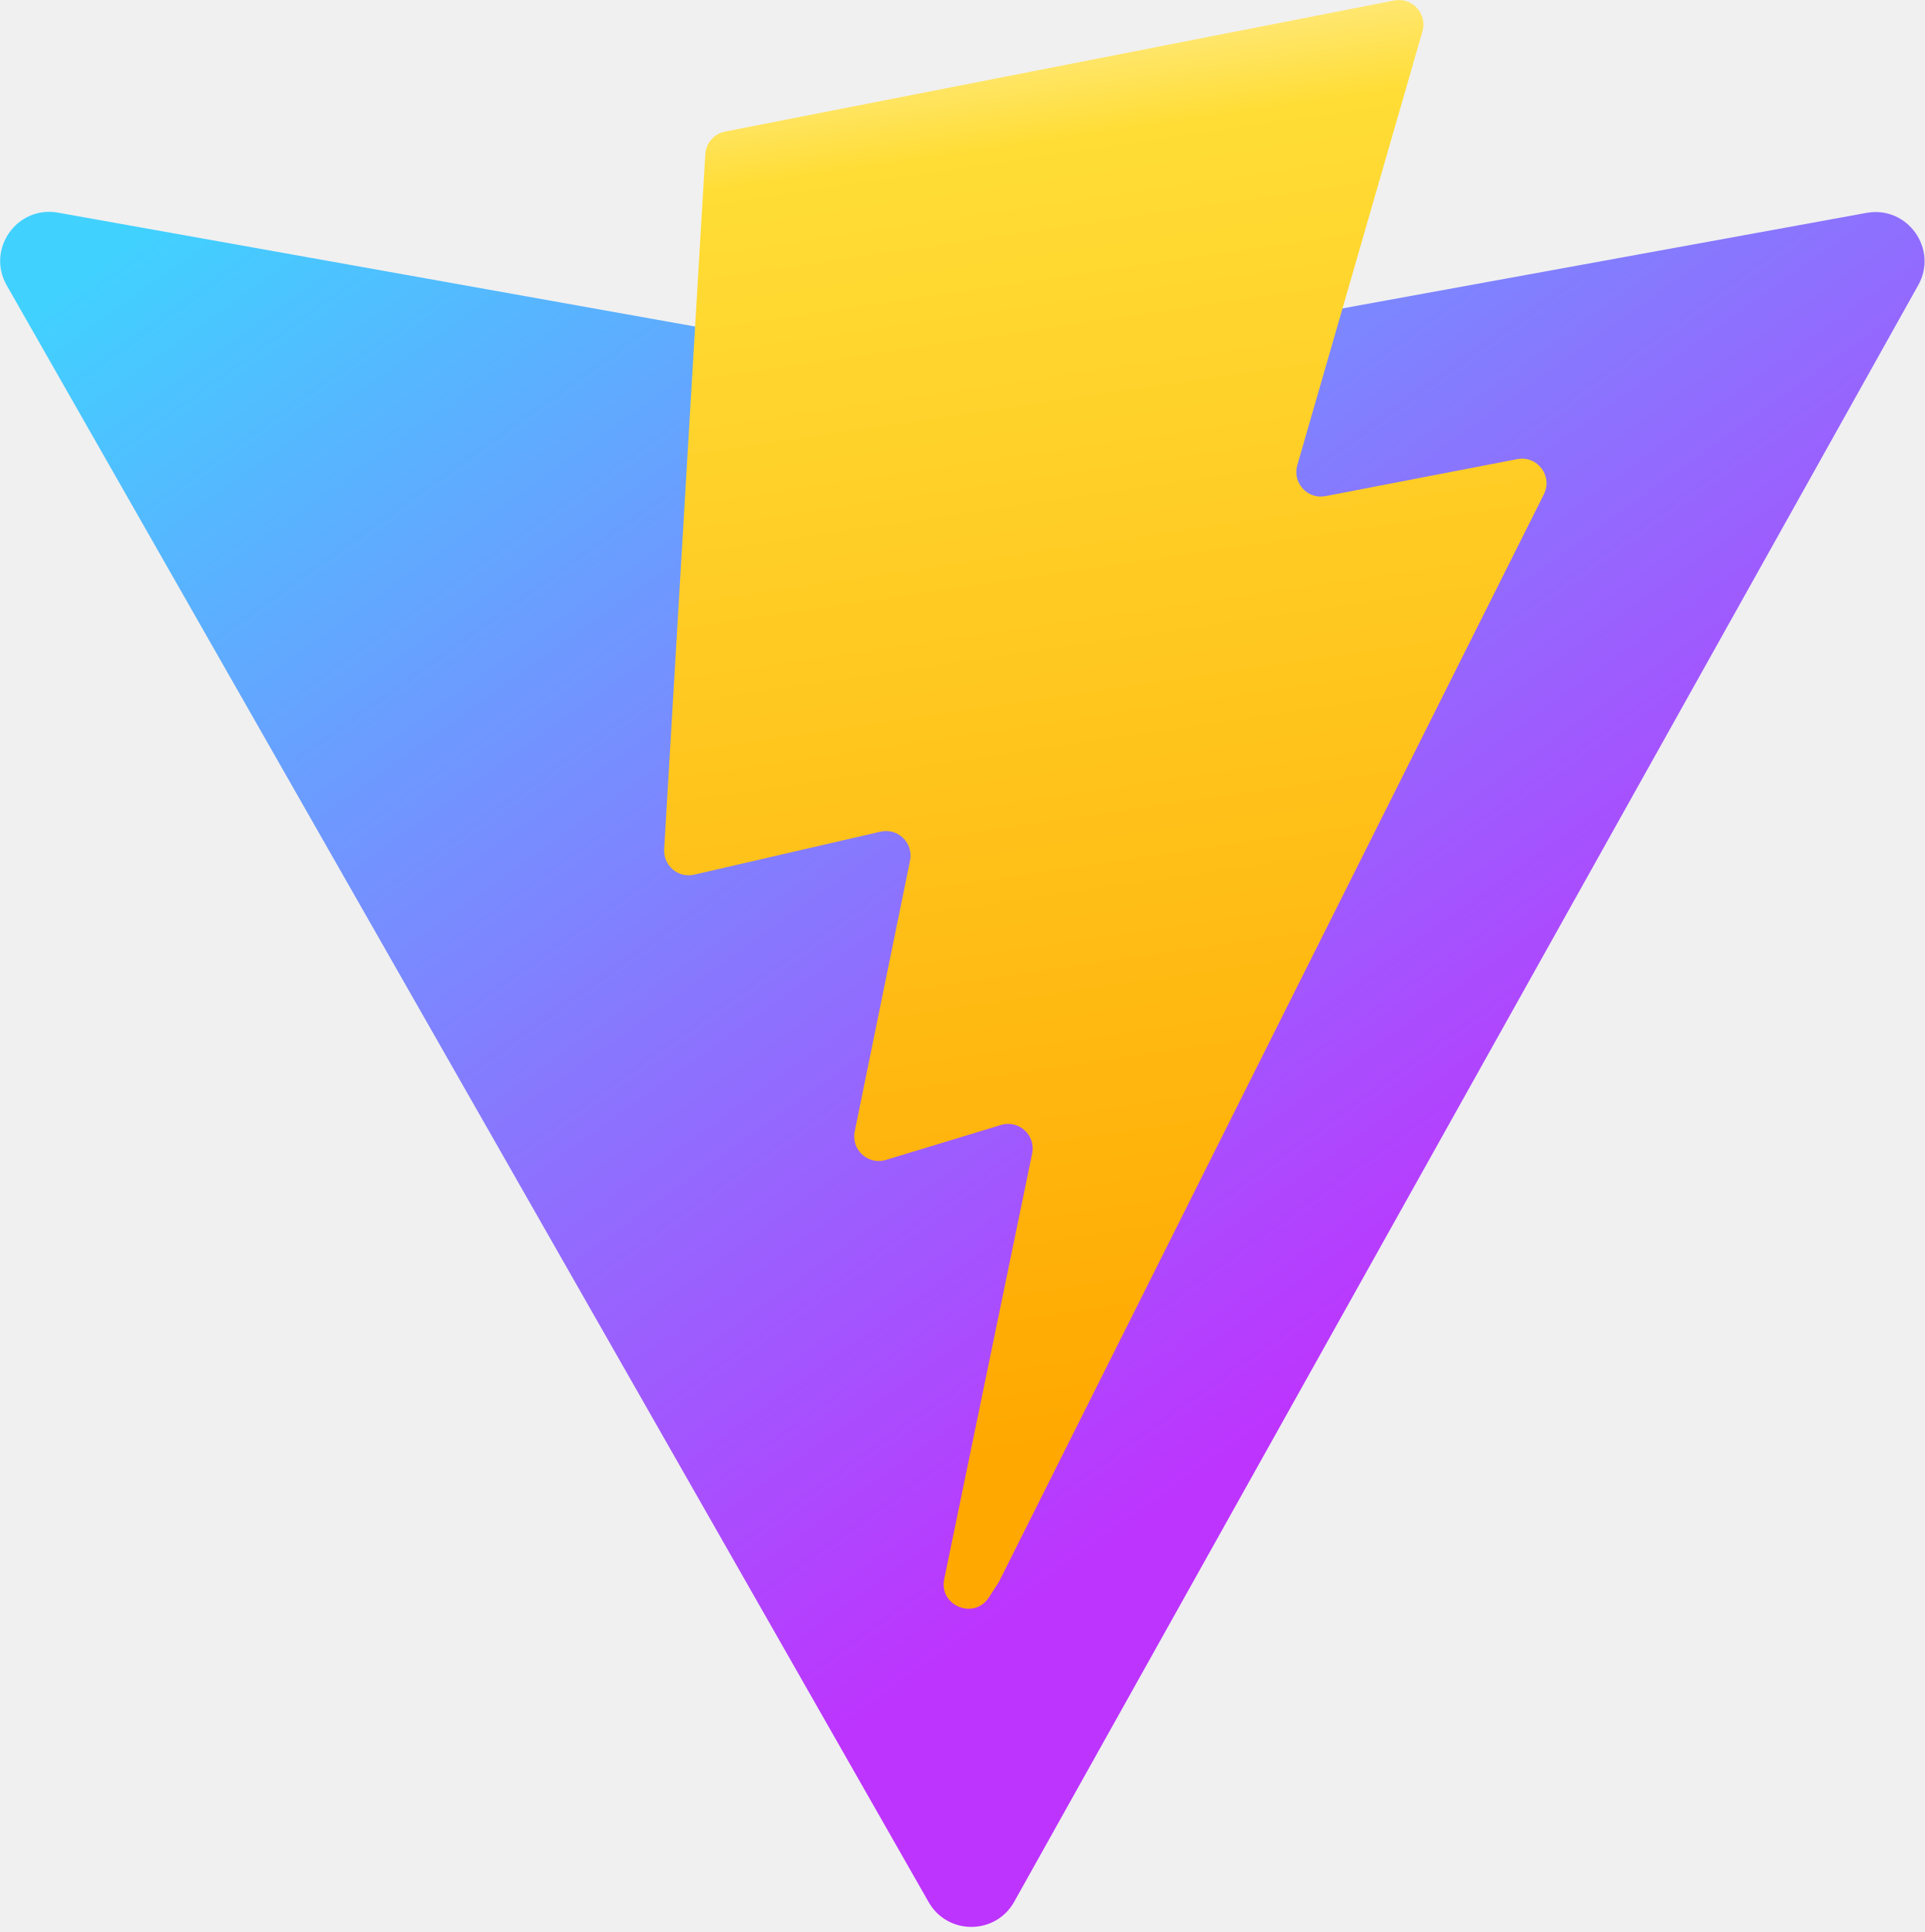
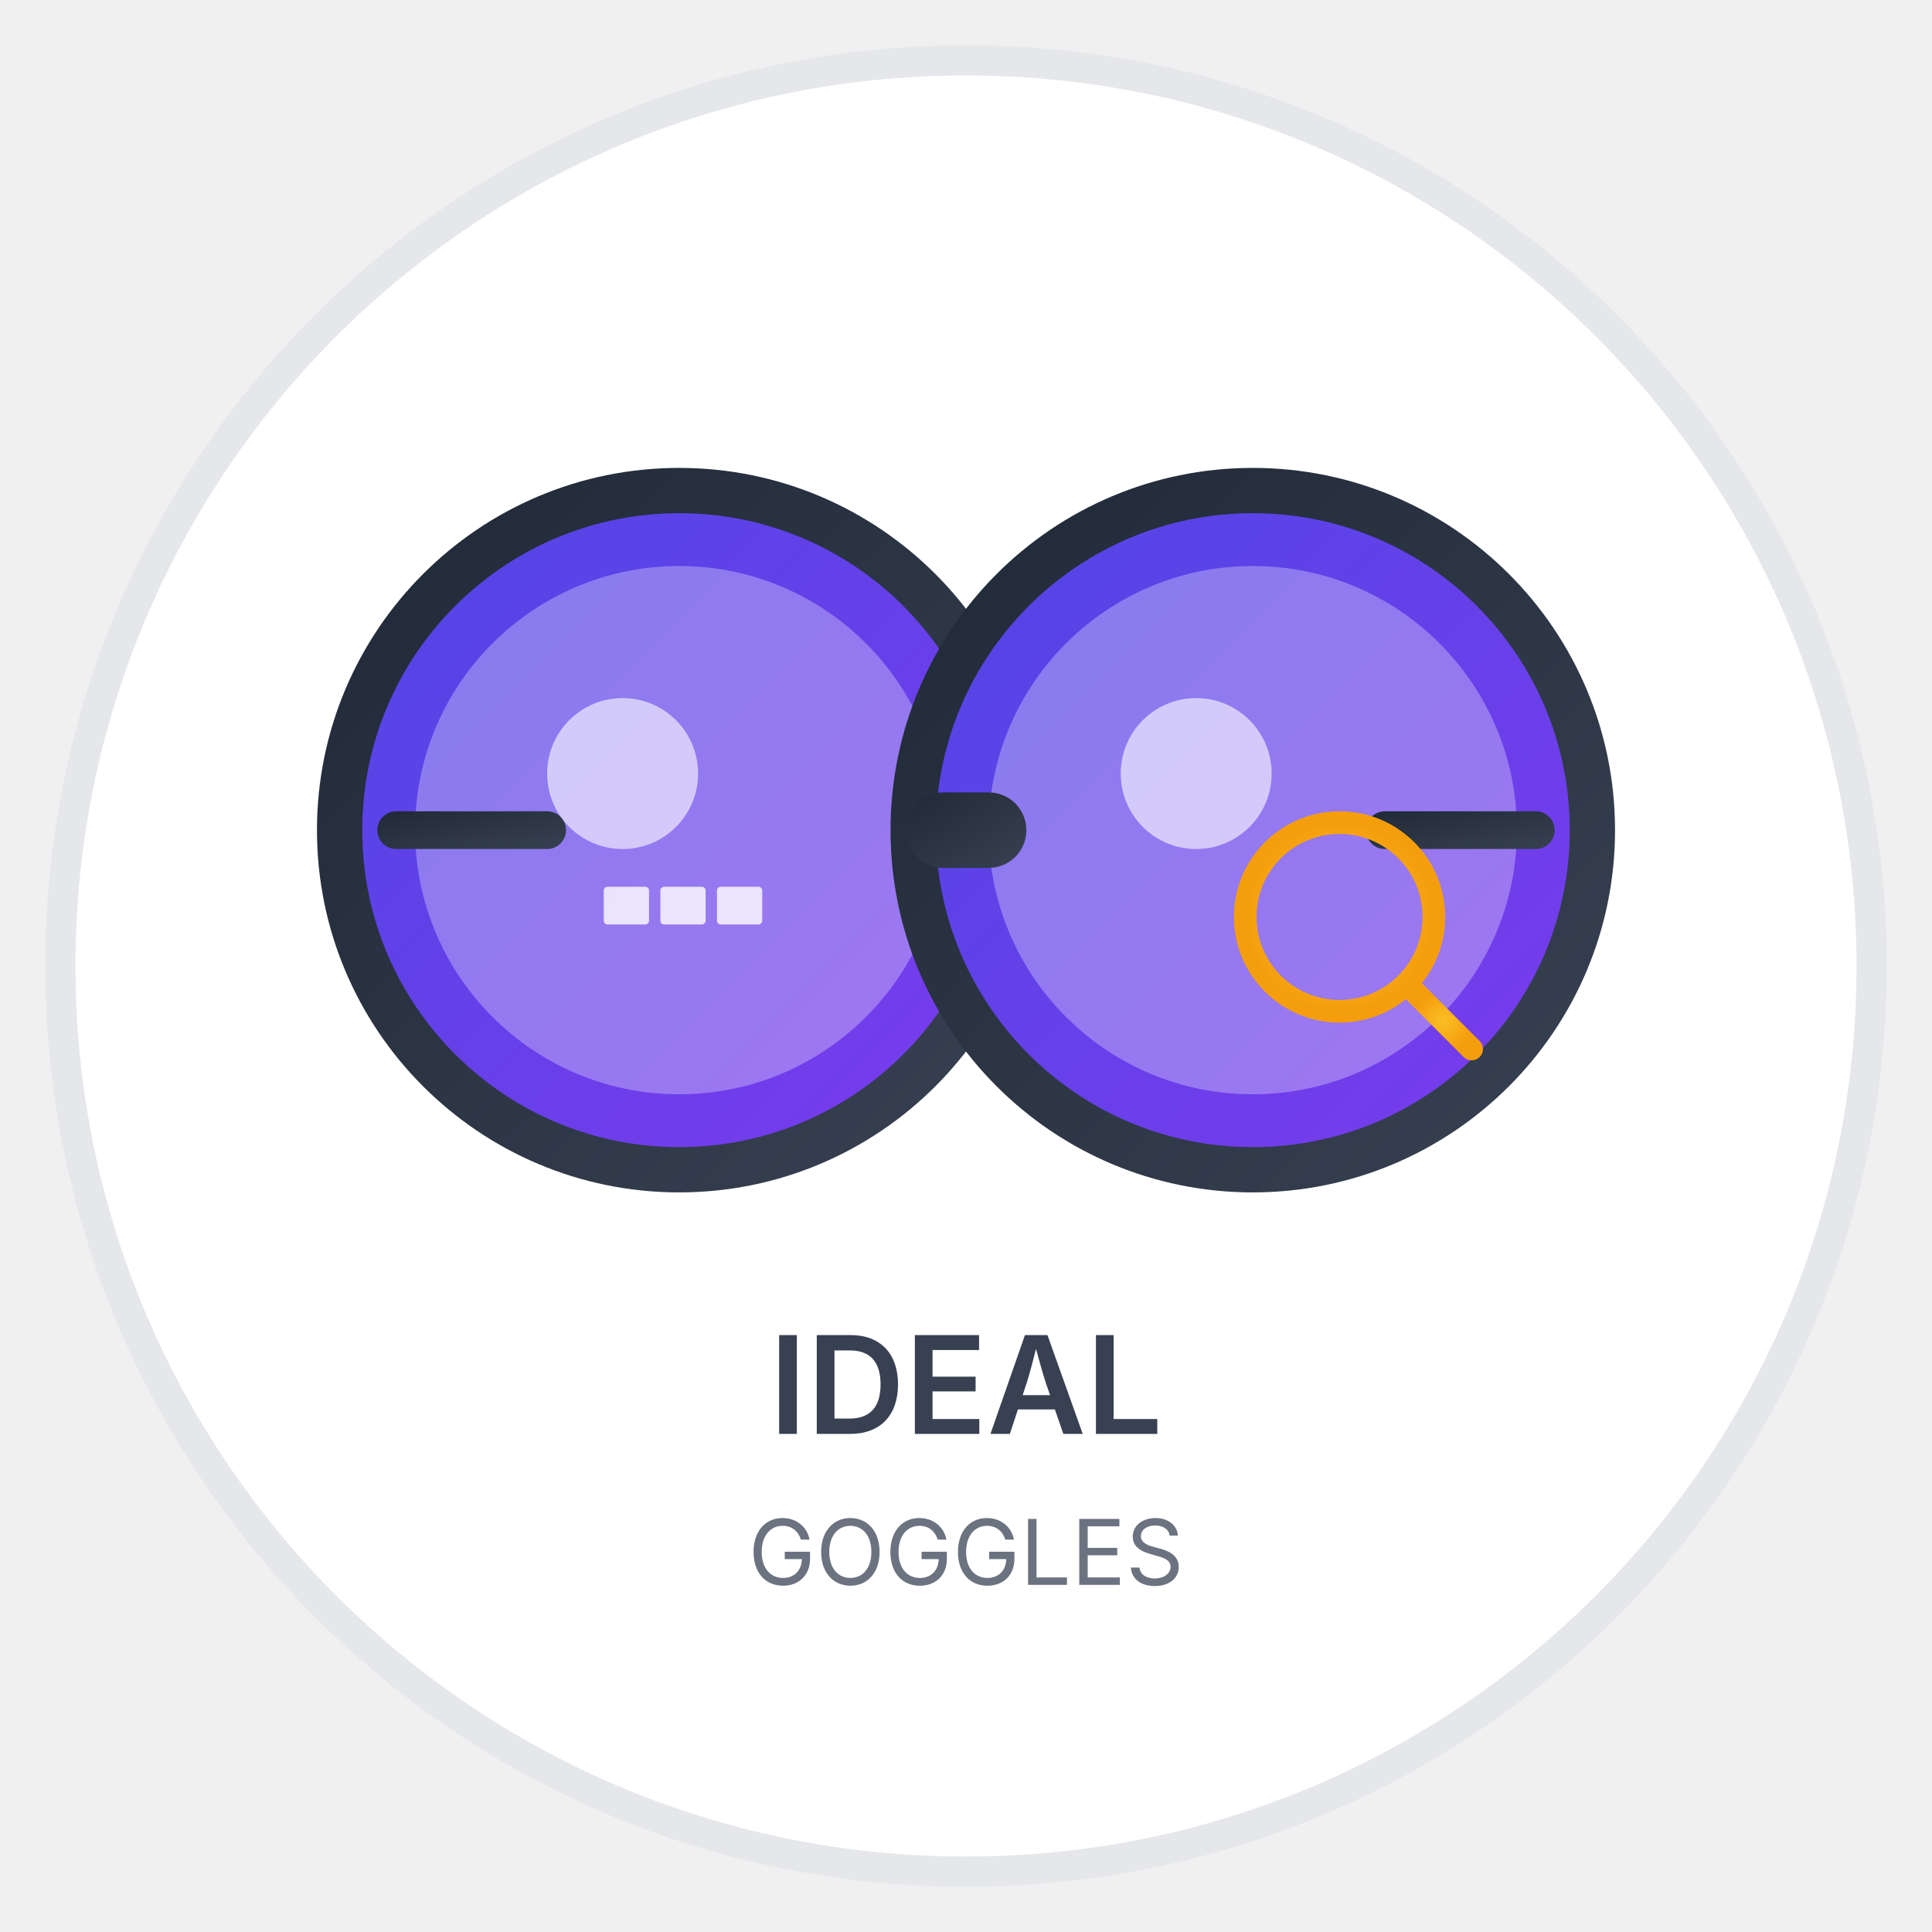
- <svg xmlns="http://www.w3.org/2000/svg" aria-hidden="true" role="img" class="iconify iconify--logos" width="31.88" height="32" preserveAspectRatio="xMidYMid meet" viewBox="0 0 256 257">
+ <svg xmlns="http://www.w3.org/2000/svg" width="512" height="512" viewBox="0 0 512 512">
  <defs>
-     <linearGradient id="IconifyId1813088fe1fbc01fb466" x1="-.828%" x2="57.636%" y1="7.652%" y2="78.411%">
-       <stop offset="0%" stop-color="#41D1FF" />
-       <stop offset="100%" stop-color="#BD34FE" />
+     <linearGradient id="lensGradient" x1="0%" y1="0%" x2="100%" y2="100%">
+       <stop offset="0%" style="stop-color:#4F46E5;stop-opacity:1" />
+       <stop offset="100%" style="stop-color:#7C3AED;stop-opacity:1" />
    </linearGradient>
-     <linearGradient id="IconifyId1813088fe1fbc01fb467" x1="43.376%" x2="50.316%" y1="2.242%" y2="89.03%">
-       <stop offset="0%" stop-color="#FFEA83" />
-       <stop offset="8.333%" stop-color="#FFDD35" />
-       <stop offset="100%" stop-color="#FFA800" />
+     <linearGradient id="frameGradient" x1="0%" y1="0%" x2="100%" y2="100%">
+       <stop offset="0%" style="stop-color:#1F2937;stop-opacity:1" />
+       <stop offset="100%" style="stop-color:#374151;stop-opacity:1" />
    </linearGradient>
+     <radialGradient id="searchGradient" cx="50%" cy="50%" r="50%">
+       <stop offset="0%" style="stop-color:#FBBF24;stop-opacity:1" />
+       <stop offset="100%" style="stop-color:#F59E0B;stop-opacity:1" />
+     </radialGradient>
  </defs>
-   <path fill="url(#IconifyId1813088fe1fbc01fb466)" d="M255.153 37.938L134.897 252.976c-2.483 4.44-8.862 4.466-11.382.048L.875 37.958c-2.746-4.814 1.371-10.646 6.827-9.67l120.385 21.517a6.537 6.537 0 0 0 2.322-.004l117.867-21.483c5.438-.991 9.574 4.796 6.877 9.62Z" />
-   <path fill="url(#IconifyId1813088fe1fbc01fb467)" d="M185.432.063L96.44 17.501a3.268 3.268 0 0 0-2.634 3.014l-5.474 92.456a3.268 3.268 0 0 0 3.997 3.378l24.777-5.718c2.318-.535 4.413 1.507 3.936 3.838l-7.361 36.047c-.495 2.426 1.782 4.5 4.151 3.78l15.304-4.649c2.372-.72 4.652 1.36 4.15 3.788l-11.698 56.621c-.732 3.542 3.979 5.473 5.943 2.437l1.313-2.028l72.516-144.72c1.215-2.423-.88-5.186-3.54-4.672l-25.505 4.922c-2.396.462-4.435-1.77-3.759-4.114l16.646-57.705c.677-2.35-1.37-4.583-3.769-4.113Z" />
+   <circle cx="256" cy="256" r="240" fill="#FFFFFF" stroke="#E5E7EB" stroke-width="8" />
+   <circle cx="180" cy="220" r="90" fill="url(#lensGradient)" stroke="url(#frameGradient)" stroke-width="12" />
+   <circle cx="180" cy="220" r="70" fill="rgba(255,255,255,0.3)" />
+   <circle cx="165" cy="205" r="20" fill="rgba(255,255,255,0.6)" />
+   <circle cx="332" cy="220" r="90" fill="url(#lensGradient)" stroke="url(#frameGradient)" stroke-width="12" />
+   <circle cx="332" cy="220" r="70" fill="rgba(255,255,255,0.3)" />
+   <circle cx="317" cy="205" r="20" fill="rgba(255,255,255,0.6)" />
+   <rect x="240" y="210" width="32" height="20" fill="url(#frameGradient)" rx="10" />
+   <rect x="100" y="215" width="50" height="10" fill="url(#frameGradient)" rx="5" />
+   <rect x="362" y="215" width="50" height="10" fill="url(#frameGradient)" rx="5" />
+   <circle cx="355" cy="243" r="25" fill="none" stroke="url(#searchGradient)" stroke-width="6" />
+   <line x1="375" y1="263" x2="390" y2="278" stroke="url(#searchGradient)" stroke-width="6" stroke-linecap="round" />
+   <rect x="160" y="235" width="12" height="10" fill="rgba(255,255,255,0.8)" rx="1" />
+   <rect x="175" y="235" width="12" height="10" fill="rgba(255,255,255,0.8)" rx="1" />
+   <rect x="190" y="235" width="12" height="10" fill="rgba(255,255,255,0.8)" rx="1" />
+   <text x="256" y="380" font-family="system-ui, -apple-system, sans-serif" font-size="36" font-weight="600" text-anchor="middle" fill="#374151">IDEAL</text>
+   <text x="256" y="420" font-family="system-ui, -apple-system, sans-serif" font-size="24" font-weight="400" text-anchor="middle" fill="#6B7280">GOGGLES</text>
</svg>
